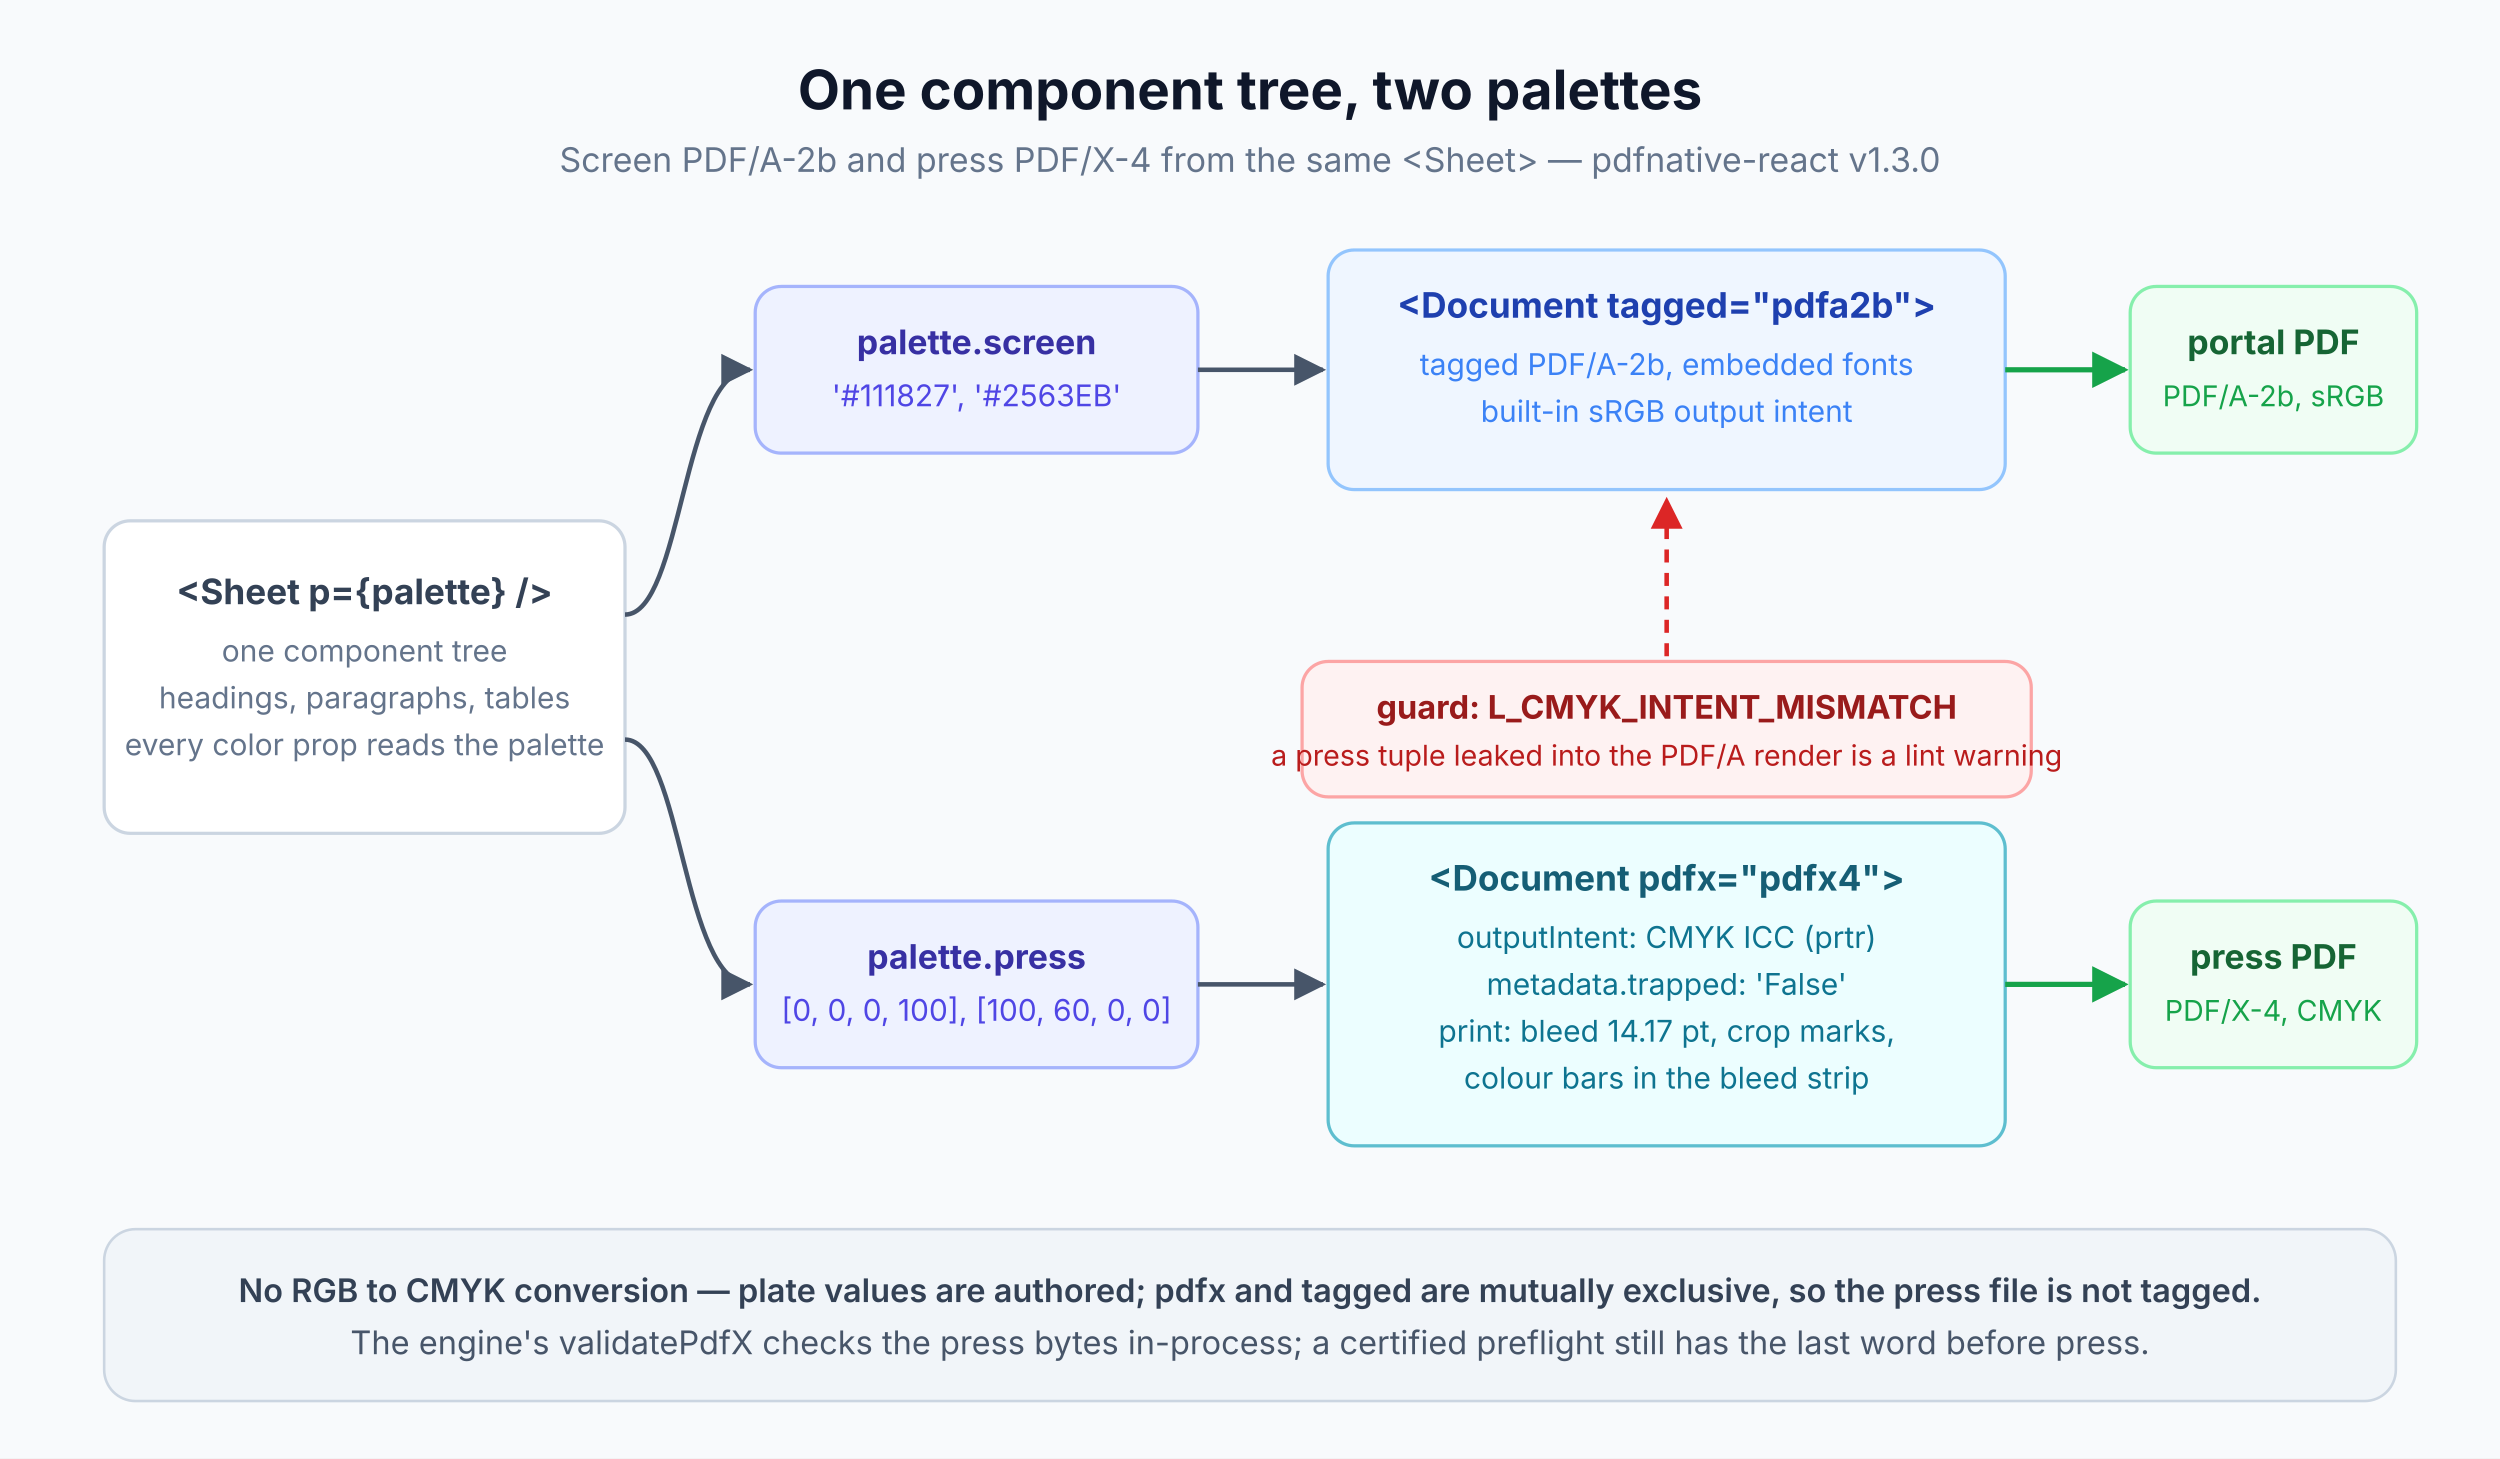
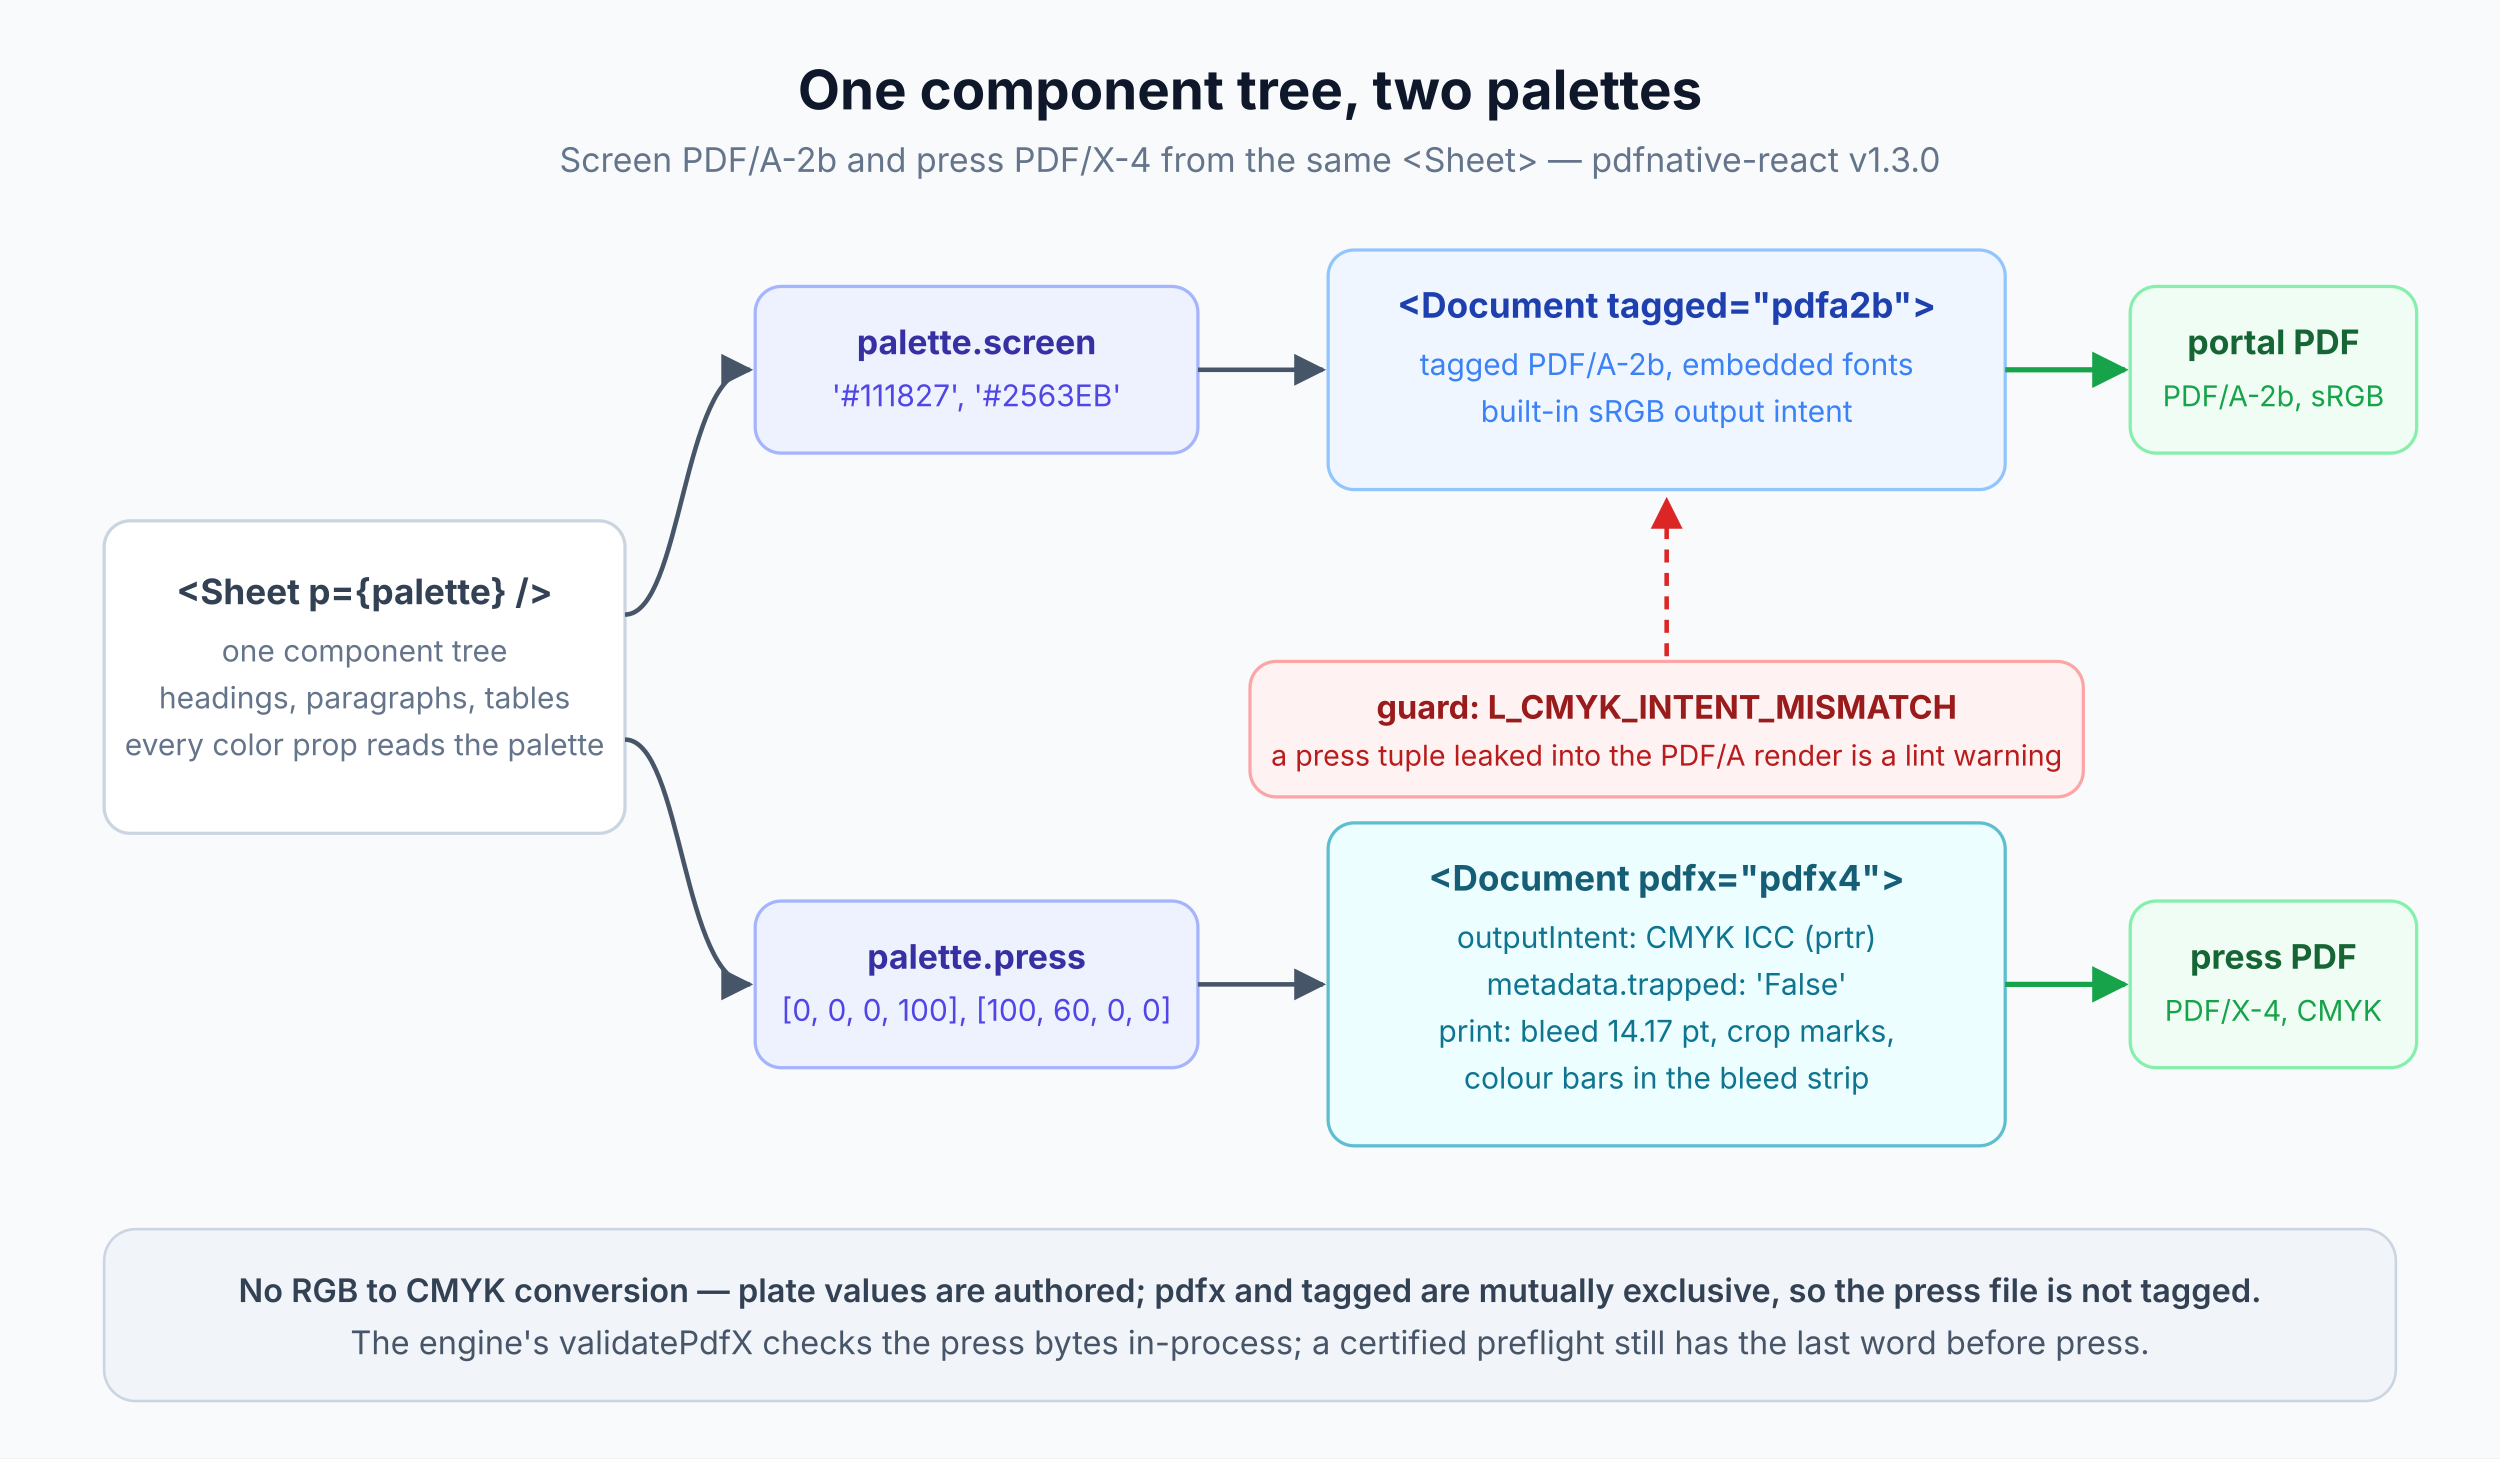
<svg xmlns="http://www.w3.org/2000/svg" viewBox="0 0 960 560" role="img" aria-labelledby="uctp-title uctp-desc" font-family="Inter,-apple-system,BlinkMacSystemFont,'Segoe UI',Roboto,'Helvetica Neue',Arial,sans-serif">
  <defs>
    <marker id="uctp-ah" viewBox="0 0 10 10" refX="9" refY="5" markerWidth="7" markerHeight="7" orient="auto-start-reverse">
      <path d="M0,0 L10,5 L0,10 z" fill="#475569" />
    </marker>
    <marker id="uctp-ah-green" viewBox="0 0 10 10" refX="9" refY="5" markerWidth="7" markerHeight="7" orient="auto-start-reverse">
      <path d="M0,0 L10,5 L0,10 z" fill="#16A34A" />
    </marker>
    <marker id="uctp-ah-red" viewBox="0 0 10 10" refX="9" refY="5" markerWidth="7" markerHeight="7" orient="auto-start-reverse">
      <path d="M0,0 L10,5 L0,10 z" fill="#DC2626" />
    </marker>
  </defs>
  <rect width="960" height="560" fill="#F8FAFC" />
  <text x="480" y="42" text-anchor="middle" font-size="21" font-weight="700" fill="#0F172A">One component tree, two palettes</text>
  <text x="480" y="66" text-anchor="middle" font-size="13" fill="#64748B">Screen PDF/A-2b and press PDF/X-4 from the same &lt;Sheet&gt; — pdfnative-react v1.3.0</text>
  <rect x="40" y="200" width="200" height="120" rx="10" fill="#FFFFFF" stroke="#CBD5E1" stroke-width="1.25" />
  <text x="140" y="232" text-anchor="middle" font-size="13.5" font-weight="700" fill="#334155">&lt;Sheet p={palette} /&gt;</text>
  <text x="140" y="254" text-anchor="middle" font-size="11.5" fill="#64748B">one component tree</text>
  <text x="140" y="272" text-anchor="middle" font-size="11.5" fill="#64748B">headings, paragraphs, tables</text>
  <text x="140" y="290" text-anchor="middle" font-size="11.5" fill="#64748B">every color prop reads the palette</text>
  <rect x="290" y="110" width="170" height="64" rx="10" fill="#EEF2FF" stroke="#A5B4FC" stroke-width="1.25" />
  <text x="375" y="136" text-anchor="middle" font-size="13" font-weight="700" fill="#3730A3">palette.screen</text>
  <text x="375" y="156" text-anchor="middle" font-size="11.5" fill="#4F46E5">'#111827', '#2563EB'</text>
  <rect x="290" y="346" width="170" height="64" rx="10" fill="#EEF2FF" stroke="#A5B4FC" stroke-width="1.25" />
  <text x="375" y="372" text-anchor="middle" font-size="13" font-weight="700" fill="#3730A3">palette.press</text>
  <text x="375" y="392" text-anchor="middle" font-size="11.5" fill="#4F46E5">[0, 0, 0, 100], [100, 60, 0, 0]</text>
  <path d="M240 236 C 262 236, 262 142, 288 142" fill="none" stroke="#475569" stroke-width="1.75" marker-end="url(#uctp-ah)" />
  <path d="M240 284 C 262 284, 262 378, 288 378" fill="none" stroke="#475569" stroke-width="1.75" marker-end="url(#uctp-ah)" />
  <line x1="460" y1="142" x2="508" y2="142" stroke="#475569" stroke-width="1.75" marker-end="url(#uctp-ah)" />
  <line x1="460" y1="378" x2="508" y2="378" stroke="#475569" stroke-width="1.75" marker-end="url(#uctp-ah)" />
  <rect x="510" y="96" width="260" height="92" rx="10" fill="#EFF6FF" stroke="#93C5FD" stroke-width="1.25" />
  <text x="640" y="122" text-anchor="middle" font-size="13.5" font-weight="700" fill="#1E40AF">&lt;Document tagged="pdfa2b"&gt;</text>
  <text x="640" y="144" text-anchor="middle" font-size="11.5" fill="#3B82F6">tagged PDF/A-2b, embedded fonts</text>
  <text x="640" y="162" text-anchor="middle" font-size="11.5" fill="#3B82F6">built-in sRGB output intent</text>
  <rect x="510" y="316" width="260" height="124" rx="10" fill="#ECFEFF" stroke="#5EBECF" stroke-width="1.25" />
  <text x="640" y="342" text-anchor="middle" font-size="13.5" font-weight="700" fill="#155E75">&lt;Document pdfx="pdfx4"&gt;</text>
  <text x="640" y="364" text-anchor="middle" font-size="11.5" fill="#0E7490">outputIntent: CMYK ICC (prtr)</text>
  <text x="640" y="382" text-anchor="middle" font-size="11.5" fill="#0E7490">metadata.trapped: 'False'</text>
  <text x="640" y="400" text-anchor="middle" font-size="11.5" fill="#0E7490">print: bleed 14.17 pt, crop marks,</text>
  <text x="640" y="418" text-anchor="middle" font-size="11.5" fill="#0E7490">colour bars in the bleed strip</text>
  <line x1="770" y1="142" x2="816" y2="142" stroke="#16A34A" stroke-width="2" marker-end="url(#uctp-ah-green)" />
  <line x1="770" y1="378" x2="816" y2="378" stroke="#16A34A" stroke-width="2" marker-end="url(#uctp-ah-green)" />
  <rect x="818" y="110" width="110" height="64" rx="10" fill="#F0FDF4" stroke="#86EFAC" stroke-width="1.25" />
  <text x="873" y="136" text-anchor="middle" font-size="13" font-weight="700" fill="#166534">portal PDF</text>
  <text x="873" y="156" text-anchor="middle" font-size="11" fill="#16A34A">PDF/A-2b, sRGB</text>
  <rect x="818" y="346" width="110" height="64" rx="10" fill="#F0FDF4" stroke="#86EFAC" stroke-width="1.25" />
  <text x="873" y="372" text-anchor="middle" font-size="13" font-weight="700" fill="#166534">press PDF</text>
  <text x="873" y="392" text-anchor="middle" font-size="11" fill="#16A34A">PDF/X-4, CMYK</text>
  <line x1="640" y1="252" x2="640" y2="192" stroke="#DC2626" stroke-width="1.75" stroke-dasharray="5 4" marker-end="url(#uctp-ah-red)" />
-   <rect x="500" y="254" width="280" height="52" rx="10" fill="#FEF2F2" stroke="#FCA5A5" stroke-width="1.25" />
+   <rect x="480" y="254" width="320" height="52" rx="10" fill="#FEF2F2" stroke="#FCA5A5" stroke-width="1.25" />
  <text x="640" y="276" text-anchor="middle" font-size="12.5" font-weight="700" fill="#991B1B">guard: L_CMYK_INTENT_MISMATCH</text>
  <text x="640" y="294" text-anchor="middle" font-size="11" fill="#B91C1C">a press tuple leaked into the PDF/A render is a lint warning</text>
  <rect x="40" y="472" width="880" height="66" rx="12" fill="#F1F5F9" stroke="#CBD5E1" stroke-width="1" />
  <text x="480" y="500" text-anchor="middle" font-size="12.5" font-weight="600" fill="#334155">No RGB to CMYK conversion — plate values are authored; pdfx and tagged are mutually exclusive, so the press file is not tagged.</text>
  <text x="480" y="520" text-anchor="middle" font-size="12.5" fill="#475569">The engine's validatePdfX checks the press bytes in-process; a certified preflight still has the last word before press.</text>
</svg>
